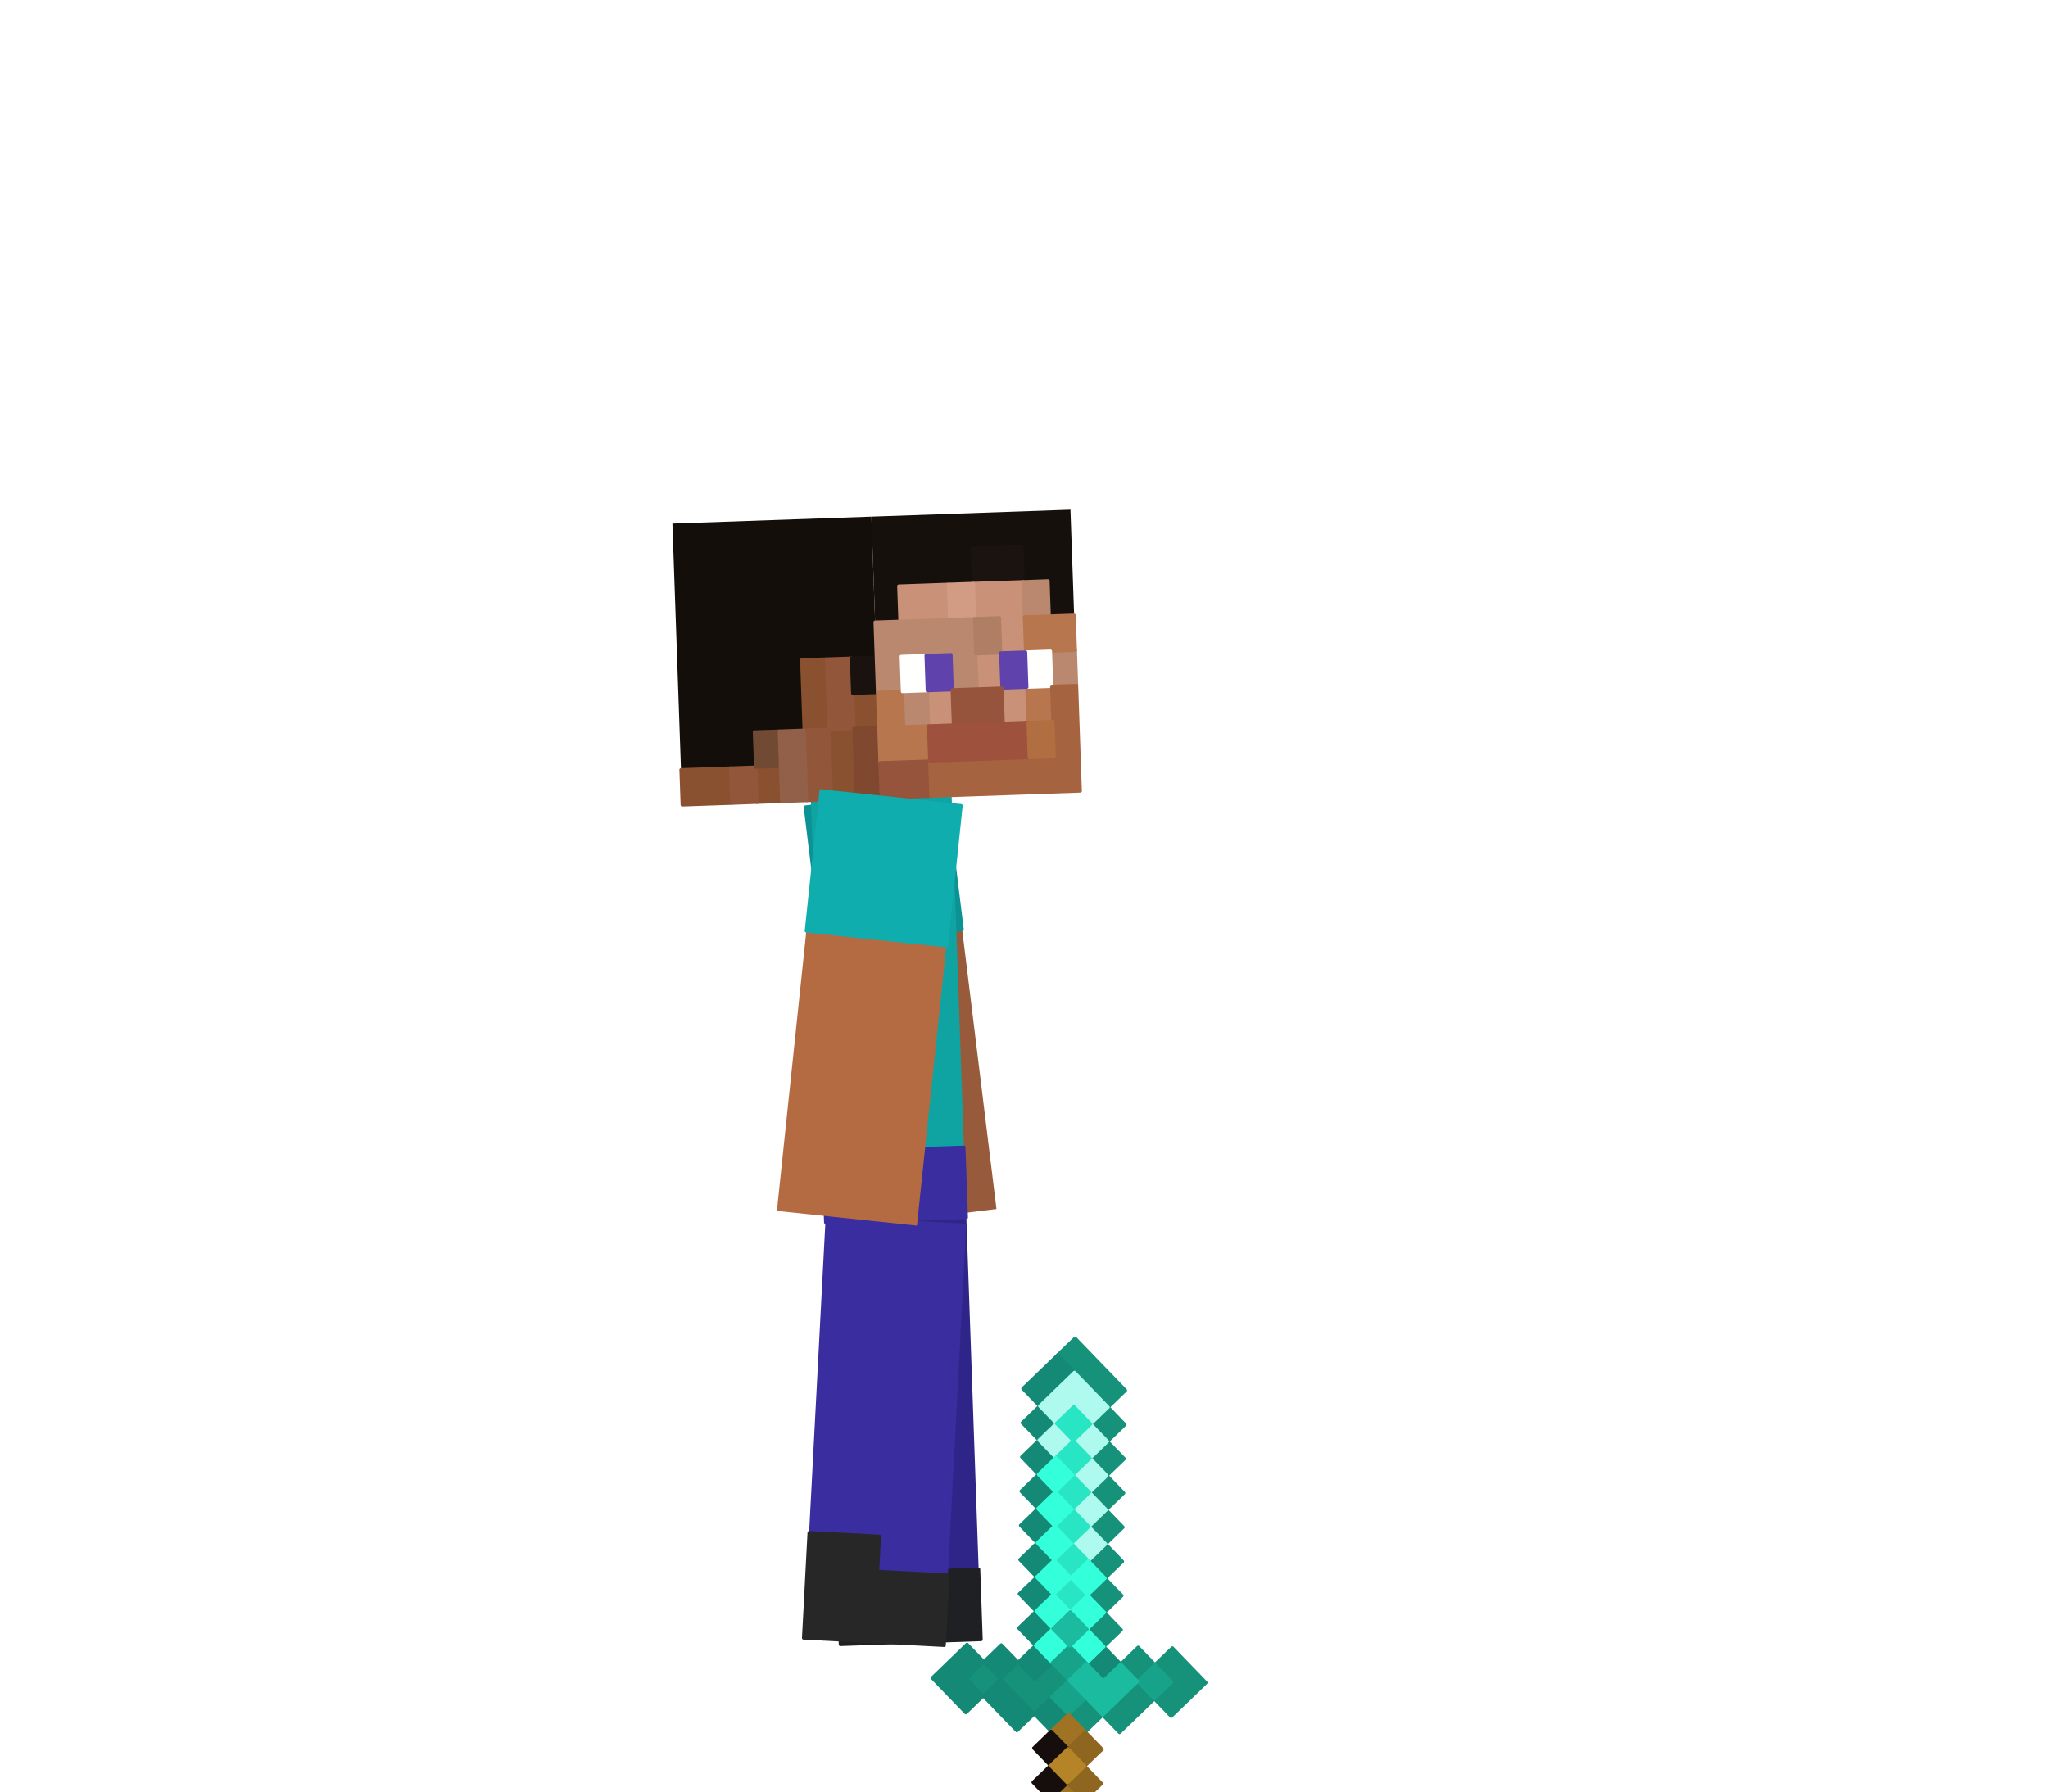
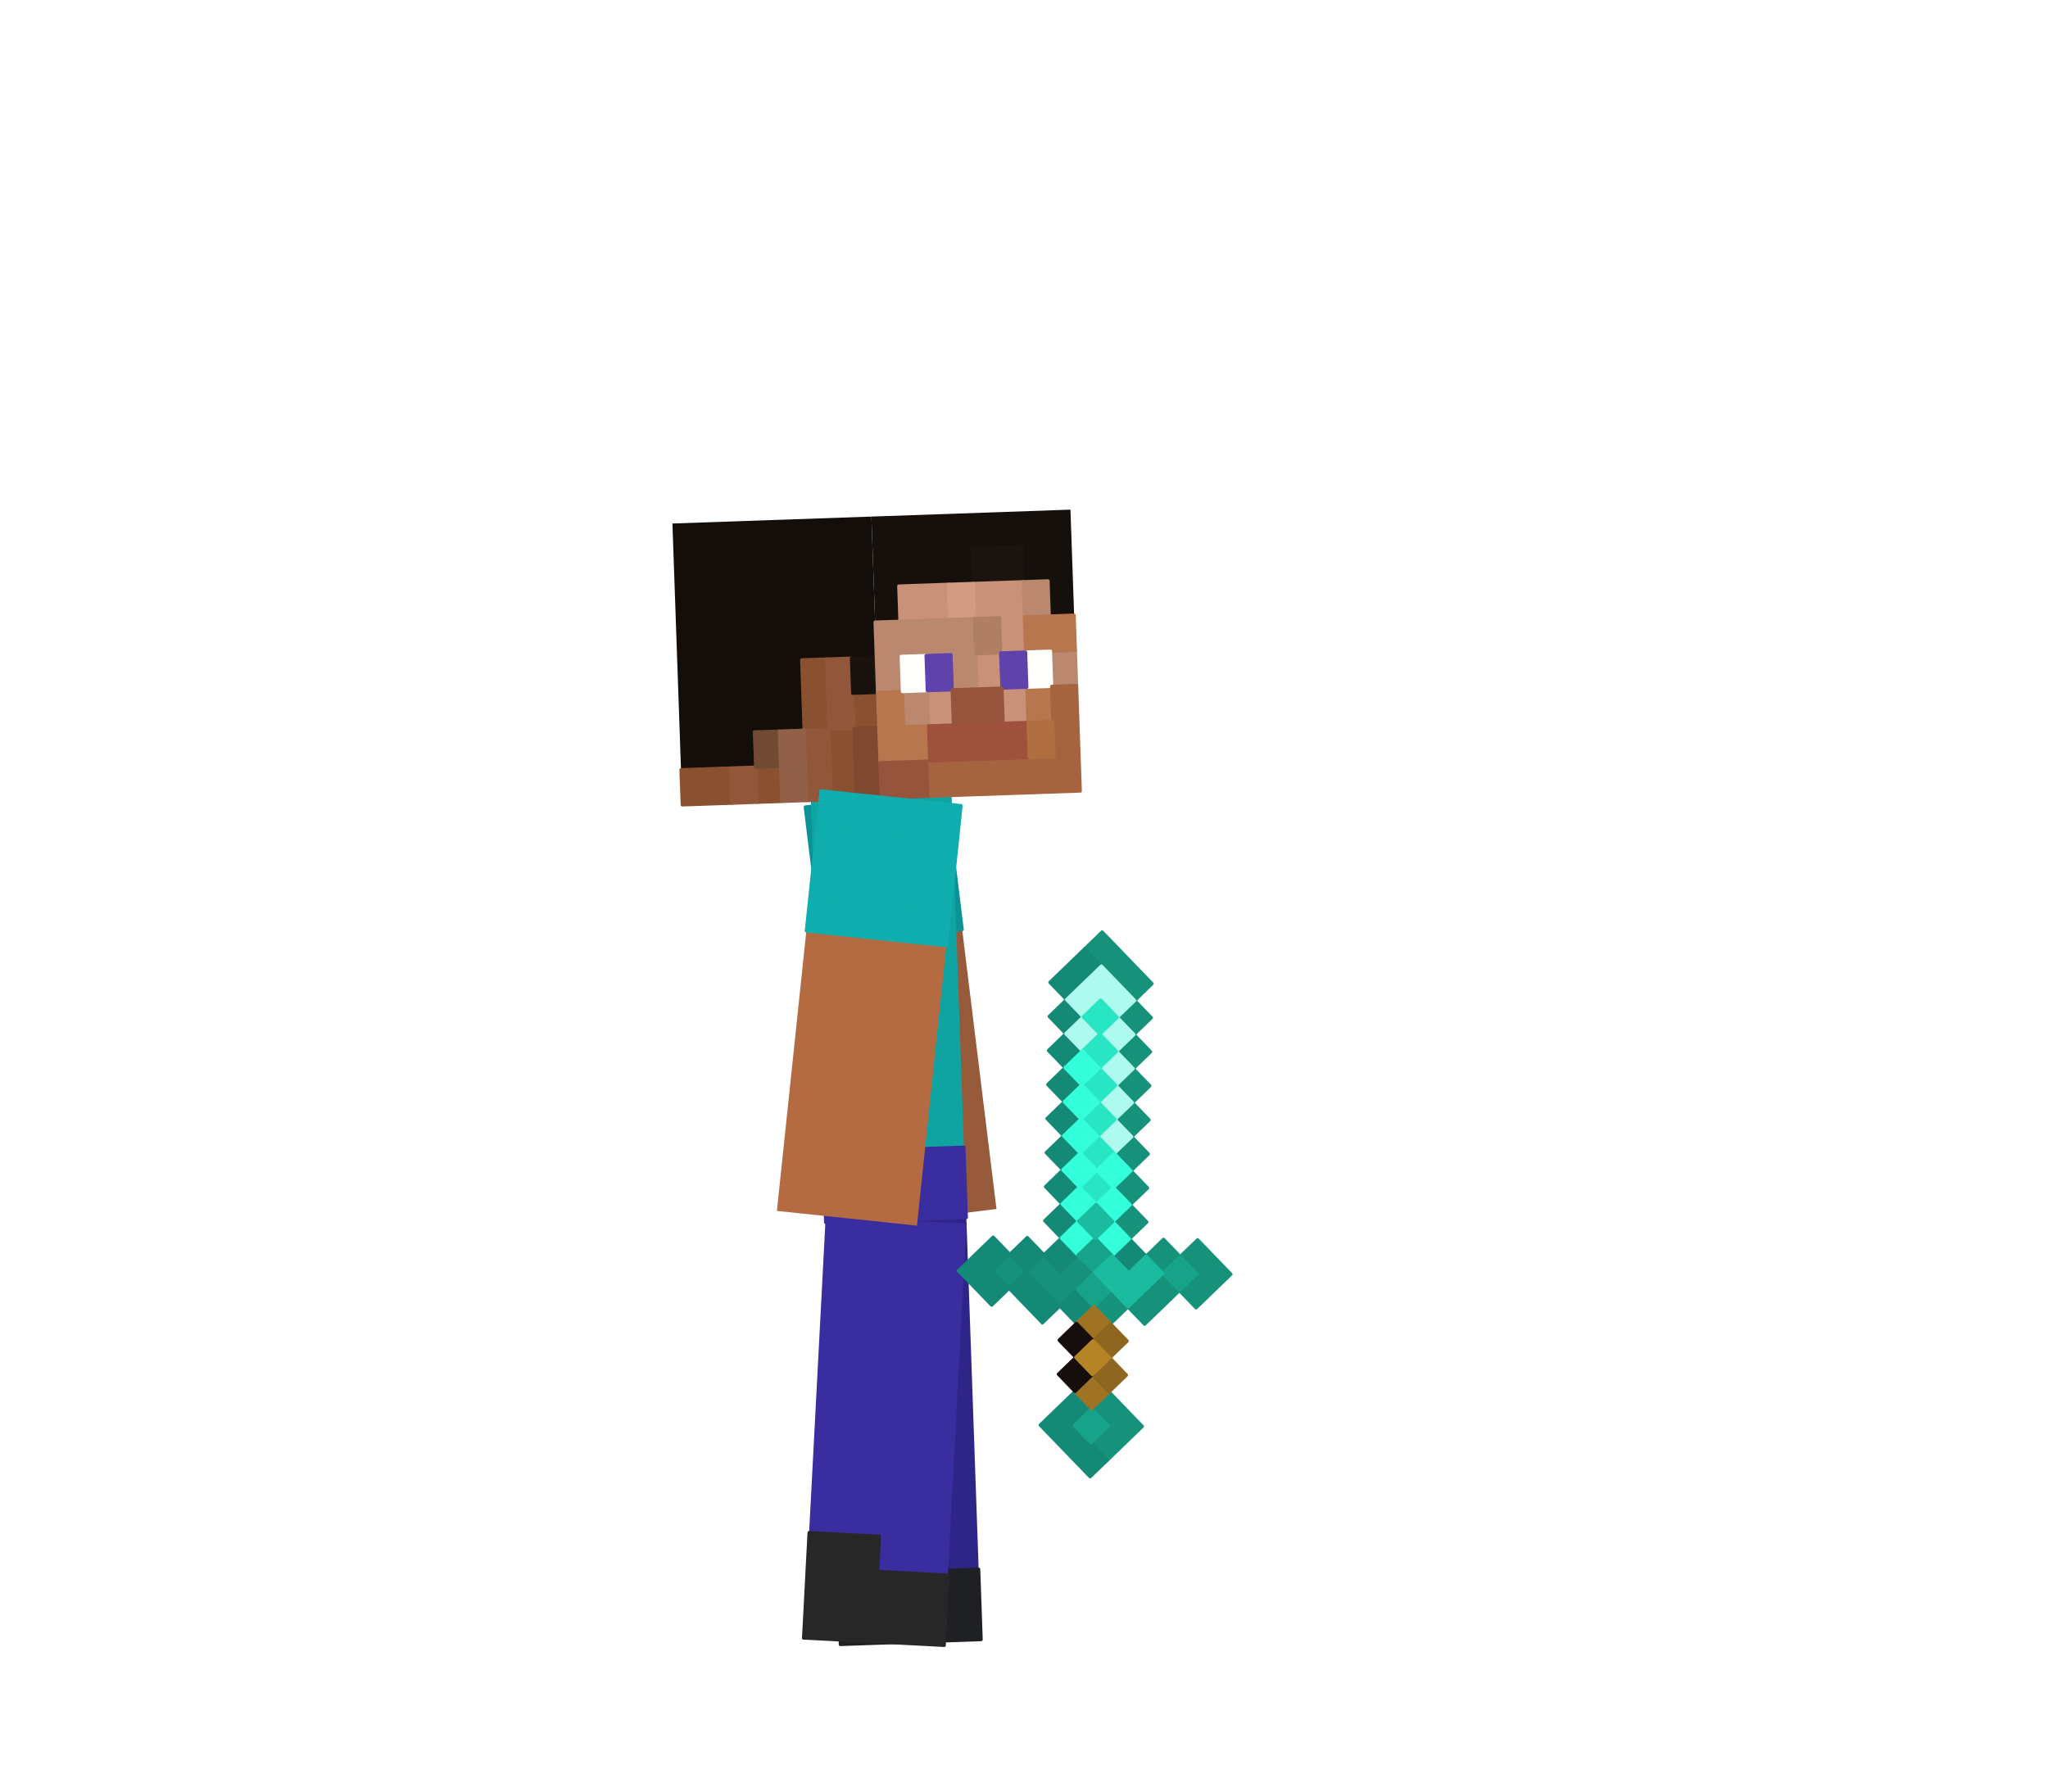
<svg xmlns="http://www.w3.org/2000/svg" viewBox="0 0 384 336" width="384" height="336" role="img" aria-labelledby="swing-9-title">
  <g id="steve">
    <g id="arm-left" aria-label="Left arm">
      <g class="face" data-face="nx">
        <path fill="#975a3b" d="M150.99 151.35L177.19 148.13L186.84 226.74L160.64 229.96Z" />
        <path fill="#0b9295" stroke="#0b9295" stroke-width=".6" stroke-linejoin="round" d="M150.99 151.35L177.19 148.13L177.99 154.68L151.79 157.9ZM151.79 157.9L177.99 154.68L178.8 161.23L152.6 164.45ZM152.6 164.45L178.8 161.23L179.6 167.78L153.4 171ZM153.4 171L179.6 167.78L180.41 174.33L154.2 177.55Z" />
      </g>
    </g>
    <g id="leg-left" aria-label="Left leg">
      <g class="face" data-face="nx">
        <path fill="#2f2589" d="M154.81 229.26L181.19 228.34L183.96 307.49L157.57 308.41Z" />
        <path fill="#1f2023" stroke="#1f2023" stroke-width=".6" stroke-linejoin="round" d="M156.88 288.62L170.07 288.16L170.3 294.76L157.11 295.22ZM157.11 295.22L183.5 294.3L183.73 300.9L157.34 301.82ZM157.34 301.82L183.73 300.9L183.96 307.49L157.57 308.41Z" />
      </g>
    </g>
    <g id="torso" aria-label="Torso">
      <g class="face" data-face="nx">
        <path fill="#0fa3a2" d="M152.04 150.11L178.43 149.19L181.19 228.34L154.81 229.26Z" />
        <path fill="#3a2d9f" stroke="#3a2d9f" stroke-width=".6" stroke-linejoin="round" d="M154.35 216.07L180.73 215.15L180.96 221.74L154.58 222.66ZM154.58 222.66L180.96 221.74L181.19 228.34L154.81 229.26Z" />
      </g>
    </g>
    <g id="head" aria-label="Head">
      <g class="face" data-face="nx">
        <path fill="#140e0b" d="M126.08 98.18L163.39 96.88L165.24 149.65L127.92 150.95Z" />
        <path fill="#8a5130" stroke="#8a5130" stroke-width=".6" stroke-linejoin="round" d="M150.32 123.75L154.99 123.59L155.22 130.19L150.55 130.35ZM150.55 130.35L155.22 130.19L155.45 136.78L150.78 136.94ZM159.88 130.02L164.54 129.86L164.78 136.46L160.11 136.62ZM155.45 136.78L160.11 136.62L160.34 143.22L155.68 143.38ZM127.69 144.36L137.02 144.03L137.25 150.63L127.92 150.95ZM141.69 143.87L146.35 143.7L146.58 150.3L141.92 150.46ZM155.68 143.38L160.34 143.22L160.57 149.81L155.91 149.97Z" />
        <path fill="#92573a" stroke="#92573a" stroke-width=".6" stroke-linejoin="round" d="M154.99 123.59L159.65 123.43L159.88 130.02L155.22 130.19ZM155.22 130.19L159.88 130.02L160.11 136.62L155.45 136.78ZM150.78 136.94L155.45 136.78L155.68 143.38L151.01 143.54ZM137.02 144.03L141.69 143.87L141.92 150.46L137.25 150.63ZM151.01 143.54L155.68 143.38L155.91 149.97L151.24 150.14Z" />
        <path fill="#19120e" stroke="#19120e" stroke-width=".6" stroke-linejoin="round" d="M159.65 123.43L164.31 123.26L164.54 129.86L159.88 130.02Z" />
        <path fill="#714a34" stroke="#714a34" stroke-width=".6" stroke-linejoin="round" d="M141.45 137.27L146.12 137.11L146.35 143.7L141.69 143.87Z" />
        <path fill="#926048" stroke="#926048" stroke-width=".6" stroke-linejoin="round" d="M146.12 137.11L150.78 136.94L151.01 143.54L146.35 143.7ZM146.35 143.7L151.01 143.54L151.24 150.14L146.58 150.3Z" />
        <path fill="#80492f" stroke="#80492f" stroke-width=".6" stroke-linejoin="round" d="M160.11 136.62L164.78 136.46L165.01 143.05L160.34 143.22ZM160.34 143.22L165.01 143.05L165.24 149.65L160.57 149.81Z" />
      </g>
      <g class="face" data-face="front">
        <path fill="#16100d" d="M163.39 96.88L200.71 95.58L202.55 148.35L165.24 149.65Z" />
        <path fill="#1a130f" stroke="#1a130f" stroke-width=".6" stroke-linejoin="round" d="M182.28 102.82L191.61 102.5L191.84 109.1L182.51 109.42Z" />
        <path fill="#c99177" stroke="#c99177" stroke-width=".6" stroke-linejoin="round" d="M168.52 109.91L177.85 109.58L178.08 116.18L168.75 116.51ZM182.51 109.42L191.84 109.1L192.07 115.69L182.74 116.02ZM187.4 115.85L192.07 115.69L192.3 122.29L187.63 122.45ZM182.97 122.61L187.63 122.45L187.87 129.05L183.2 129.21ZM173.87 129.53L178.54 129.37L178.77 135.97L174.1 136.13ZM187.87 129.05L192.53 128.88L192.76 135.48L188.1 135.64Z" />
        <path fill="#d29c84" stroke="#d29c84" stroke-width=".6" stroke-linejoin="round" d="M177.85 109.58L182.51 109.42L182.74 116.02L178.08 116.18Z" />
        <path fill="#b9886e" stroke="#b9886e" stroke-width=".6" stroke-linejoin="round" d="M191.84 109.1L196.5 108.93L196.73 115.53L192.07 115.69ZM164.08 116.67L182.74 116.02L182.97 122.61L164.31 123.26ZM164.31 123.26L168.98 123.1L169.21 129.7L164.54 129.86ZM178.31 122.78L182.97 122.61L183.2 129.21L178.54 129.37ZM196.96 122.12L201.63 121.96L201.86 128.56L197.19 128.72ZM169.21 129.7L173.87 129.53L174.1 136.13L169.44 136.29Z" />
        <path fill="#af7e64" stroke="#af7e64" stroke-width=".6" stroke-linejoin="round" d="M182.74 116.02L187.4 115.85L187.63 122.45L182.97 122.61Z" />
        <path fill="#b8764f" stroke="#b8764f" stroke-width=".6" stroke-linejoin="round" d="M192.07 115.69L201.4 115.37L201.63 121.96L192.3 122.29ZM164.54 129.86L169.21 129.7L169.44 136.29L164.78 136.46ZM192.53 128.88L197.19 128.72L197.42 135.32L192.76 135.48ZM164.78 136.46L174.1 136.13L174.33 142.73L165.01 143.05Z" />
        <path fill="#fffffe" stroke="#fffffe" stroke-width=".6" stroke-linejoin="round" d="M168.98 123.1L173.64 122.94L173.87 129.53L169.21 129.7ZM192.3 122.29L196.96 122.12L197.19 128.72L192.53 128.88Z" />
        <path fill="#5f42ab" stroke="#5f42ab" stroke-width=".6" stroke-linejoin="round" d="M173.64 122.94L178.31 122.78L178.54 129.37L173.87 129.53ZM187.63 122.45L192.3 122.29L192.53 128.88L187.87 129.05Z" />
        <path fill="#95543b" stroke="#95543b" stroke-width=".6" stroke-linejoin="round" d="M178.54 129.37L187.87 129.05L188.1 135.64L178.77 135.97ZM165.01 143.05L174.33 142.73L174.56 149.32L165.24 149.65Z" />
        <path fill="#a5643f" stroke="#a5643f" stroke-width=".6" stroke-linejoin="round" d="M197.19 128.72L201.86 128.56L202.09 135.15L197.42 135.32ZM197.42 135.32L202.09 135.15L202.32 141.75L197.65 141.91ZM174.33 142.73L202.32 141.75L202.55 148.35L174.56 149.32Z" />
        <path fill="#9e513d" stroke="#9e513d" stroke-width=".6" stroke-linejoin="round" d="M174.1 136.13L192.76 135.48L192.99 142.08L174.33 142.73Z" />
        <path fill="#b16e41" stroke="#b16e41" stroke-width=".6" stroke-linejoin="round" d="M192.76 135.48L197.42 135.32L197.65 141.91L192.99 142.08Z" />
      </g>
    </g>
-     <g id="held-sword" aria-label="Diamond sword">
-       <g class="face" data-face="nx">
-         <path fill="#16917a" stroke="#16917a" stroke-width=".6" stroke-linejoin="round" d="M201.58 250.97L211.03 260.76L207.77 263.91L198.31 254.12ZM207.77 263.91L210.92 267.17L207.66 270.33L204.5 267.06ZM207.66 270.33L210.81 273.59L207.54 276.74L204.39 273.48ZM207.54 276.74L210.7 280.01L207.43 283.16L204.28 279.89ZM207.43 283.16L210.58 286.42L207.32 289.57L204.17 286.31ZM207.32 289.57L210.47 292.84L207.21 295.99L204.06 292.73ZM207.21 295.99L210.36 299.25L207.1 302.41L203.94 299.14ZM219.82 309.05L226.12 315.57L222.86 318.73L216.55 312.2ZM207.1 302.41L210.25 305.67L206.98 308.82L203.83 305.56ZM213.4 308.93L216.55 312.2L213.29 315.35L210.14 312.09ZM219.7 315.46L222.86 318.73L219.59 321.88L216.44 318.61ZM213.29 315.35L216.44 318.61L213.18 321.77L210.02 318.5ZM210.02 318.5L213.18 321.77L209.91 324.92L206.76 321.65ZM197.3 311.86L200.46 315.13L197.19 318.28L194.04 315.01ZM203.61 318.39L206.76 321.65L203.5 324.81L200.34 321.54ZM190.89 311.75L197.19 318.28L193.93 321.43L187.62 314.9ZM184.47 311.64L187.62 314.9L184.36 318.05L181.21 314.79ZM203.27 337.64L209.58 344.17L206.31 347.32L200.01 340.79ZM203.16 344.05L206.31 347.32L203.05 350.47L199.9 347.21Z" />
-         <path fill="#148a76" stroke="#148a76" stroke-width=".6" stroke-linejoin="round" d="M198.31 254.12L201.46 257.38L198.2 260.53L195.05 257.27ZM195.05 257.27L198.2 260.53L194.94 263.69L191.78 260.42ZM194.94 263.69L198.09 266.95L194.82 270.1L191.67 266.84ZM194.82 270.1L197.98 273.37L194.71 276.52L191.56 273.25ZM194.71 276.52L197.86 279.78L194.6 282.93L191.45 279.67ZM194.6 282.93L197.75 286.2L194.49 289.35L191.34 286.09ZM194.49 289.35L197.64 292.61L194.38 295.77L191.22 292.5ZM194.38 295.77L197.53 299.03L194.26 302.18L191.11 298.92ZM206.98 308.82L210.14 312.09L206.87 315.24L203.72 311.97ZM194.26 302.18L197.42 305.45L194.15 308.6L191 305.33ZM194.15 308.6L197.3 311.86L194.04 315.01L190.89 311.75ZM187.74 308.49L190.89 311.75L187.62 314.9L184.47 311.64ZM197.19 318.28L200.34 321.54L197.08 324.69L193.93 321.43ZM181.32 308.37L184.47 311.64L181.21 314.79L178.06 311.53ZM187.62 314.9L193.93 321.43L190.66 324.58L184.36 318.05ZM178.06 311.53L184.36 318.05L181.1 321.21L174.79 314.68ZM196.86 337.53L200.01 340.79L196.74 343.94L193.59 340.68ZM193.59 340.68L203.05 350.47L199.78 353.62L190.33 343.83Z" />
-         <path fill="#affaef" stroke="#affaef" stroke-width=".6" stroke-linejoin="round" d="M201.46 257.38L207.77 263.91L204.5 267.06L198.2 260.53ZM198.2 260.53L201.35 263.8L198.09 266.95L194.94 263.69ZM204.5 267.06L207.66 270.33L204.39 273.48L201.24 270.21ZM198.09 266.95L201.24 270.21L197.98 273.37L194.82 270.1ZM204.39 273.48L207.54 276.74L204.28 279.89L201.13 276.63ZM204.28 279.89L207.43 283.16L204.17 286.31L201.02 283.05ZM204.17 286.31L207.32 289.57L204.06 292.73L200.9 289.46Z" />
-         <path fill="#28e5c4" stroke="#28e5c4" stroke-width=".6" stroke-linejoin="round" d="M201.35 263.8L204.5 267.06L201.24 270.21L198.09 266.95ZM201.24 270.21L204.39 273.48L201.13 276.63L197.98 273.37ZM201.13 276.63L204.28 279.89L201.02 283.05L197.86 279.78ZM201.02 283.05L204.17 286.31L200.9 289.46L197.75 286.2ZM200.9 289.46L204.06 292.73L200.79 295.88L197.64 292.61ZM200.79 295.88L203.94 299.14L200.68 302.29L197.53 299.03Z" />
-         <path fill="#33ffdb" stroke="#33ffdb" stroke-width=".6" stroke-linejoin="round" d="M197.98 273.37L201.13 276.63L197.86 279.78L194.71 276.52ZM197.86 279.78L201.02 283.05L197.75 286.2L194.6 282.93ZM197.75 286.2L200.9 289.46L197.64 292.61L194.49 289.35ZM204.06 292.73L207.21 295.99L203.94 299.14L200.79 295.88ZM197.64 292.61L200.79 295.88L197.53 299.03L194.38 295.77ZM203.94 299.14L207.1 302.41L203.83 305.56L200.68 302.29ZM197.53 299.03L200.68 302.29L197.42 305.45L194.26 302.18ZM203.83 305.56L206.98 308.82L203.72 311.97L200.57 308.71ZM197.42 305.45L200.57 308.71L197.3 311.86L194.15 308.6Z" />
-         <path fill="#17a38a" stroke="#17a38a" stroke-width=".6" stroke-linejoin="round" d="M216.55 312.2L219.7 315.46L216.44 318.61L213.29 315.35ZM200.57 308.71L203.72 311.97L200.46 315.13L197.3 311.86ZM200.46 315.13L203.61 318.39L200.34 321.54L197.19 318.28ZM200.01 340.79L203.16 344.05L199.9 347.21L196.74 343.94Z" />
-         <path fill="#1bbb9f" stroke="#1bbb9f" stroke-width=".6" stroke-linejoin="round" d="M200.68 302.29L203.83 305.56L200.57 308.71L197.42 305.45ZM210.14 312.09L213.29 315.35L210.02 318.5L206.87 315.24ZM203.72 311.97L210.02 318.5L206.76 321.65L200.46 315.13Z" />
-         <path fill="#9f7323" stroke="#9f7323" stroke-width=".6" stroke-linejoin="round" d="M200.34 321.54L203.5 324.81L200.23 327.96L197.08 324.69ZM200.12 334.37L203.27 337.64L200.01 340.79L196.86 337.53Z" />
-         <path fill="#8e661f" stroke="#8e661f" stroke-width=".6" stroke-linejoin="round" d="M203.5 324.81L206.65 328.07L203.38 331.22L200.23 327.96ZM203.38 331.22L206.54 334.49L203.27 337.64L200.12 334.37Z" />
-         <path fill="#150e0c" stroke="#150e0c" stroke-width=".6" stroke-linejoin="round" d="M197.08 324.69L200.23 327.96L196.97 331.11L193.82 327.85ZM196.97 331.11L200.12 334.37L196.86 337.53L193.7 334.26Z" />
-         <path fill="#b58426" stroke="#b58426" stroke-width=".6" stroke-linejoin="round" d="M200.23 327.96L203.38 331.22L200.12 334.37L196.97 331.11Z" />
-       </g>
-     </g>
    <g id="leg-right" aria-label="Right leg">
      <g class="face" data-face="nx">
        <path fill="#3a2d9f" d="M154.82 228.11L181.18 229.49L177.04 308.58L150.67 307.2Z" />
        <path fill="#272727" stroke="#272727" stroke-width=".6" stroke-linejoin="round" d="M151.71 287.43L164.89 288.12L164.55 294.71L151.36 294.02ZM151.36 294.02L177.73 295.4L177.38 301.99L151.02 300.61ZM151.02 300.61L177.38 301.99L177.04 308.58L150.67 307.2Z" />
      </g>
    </g>
    <g id="arm-right" aria-label="Right arm">
      <g class="face" data-face="nx">
        <path fill="#b56b42" d="M153.95 148.33L180.2 151.09L171.93 229.86L145.67 227.1Z" />
        <path fill="#0fadad" stroke="#0fadad" stroke-width=".6" stroke-linejoin="round" d="M153.95 148.33L180.2 151.09L179.51 157.66L153.26 154.9ZM153.26 154.9L179.51 157.66L178.82 164.22L152.57 161.46ZM152.57 161.46L178.82 164.22L178.13 170.78L151.88 168.02ZM151.88 168.02L178.13 170.78L177.44 177.35L151.19 174.59Z" />
      </g>
    </g>
+     <g id="held-sword" aria-label="Diamond sword">
+       <g class="face" data-face="nx">
+         <path fill="#16917a" stroke="#16917a" stroke-width=".6" stroke-linejoin="round" d="M206.65 174.78L216.02 184.48L212.76 187.64L203.39 177.93ZM212.76 187.64L215.88 190.87L212.62 194.02L209.49 190.79ZM212.62 194.02L215.74 197.26L212.48 200.41L209.35 197.17ZM212.48 200.41L215.6 203.64L212.34 206.8L209.21 203.56ZM212.34 206.8L215.46 210.03L212.2 213.18L209.07 209.95ZM212.2 213.18L215.32 216.42L212.06 219.57L208.93 216.33ZM212.06 219.57L215.18 222.8L211.91 225.95L208.79 222.72ZM224.55 232.51L230.8 238.97L227.53 242.13L221.28 235.66ZM211.91 225.95L215.04 229.19L211.77 232.34L208.65 229.11ZM218.16 232.42L221.28 235.66L218.02 238.81L214.9 235.58ZM224.41 238.89L227.53 242.13L224.27 245.28L221.14 242.04ZM218.02 238.81L221.14 242.04L217.88 245.2L214.76 241.96ZM214.76 241.96L217.88 245.2L214.62 248.35L211.49 245.11ZM202.12 235.41L205.25 238.64L201.98 241.8L198.86 238.56ZM208.37 241.88L211.49 245.11L208.23 248.27L205.11 245.03ZM195.74 235.33L201.98 241.8L198.72 244.95L192.47 238.48ZM189.35 235.25L192.47 238.48L189.21 241.63L186.08 238.4ZM207.95 261.04L214.19 267.51L210.93 270.66L204.68 264.19ZM207.81 267.42L210.93 270.66L207.67 273.81L204.54 270.58Z" />
+         <path fill="#148a76" stroke="#148a76" stroke-width=".6" stroke-linejoin="round" d="M203.39 177.93L206.51 181.17L203.25 184.32L200.12 181.09ZM200.12 181.09L203.25 184.32L199.98 187.47L196.86 184.24ZM199.98 187.47L203.11 190.71L199.84 193.86L196.72 190.62ZM199.84 193.86L202.97 197.09L199.7 200.24L196.58 197.01ZM199.7 200.24L202.83 203.48L199.56 206.63L196.44 203.4ZM199.56 206.63L202.69 209.87L199.42 213.02L196.3 209.78ZM199.42 213.02L202.54 216.25L199.28 219.4L196.16 216.17ZM199.28 219.4L202.4 222.64L199.14 225.79L196.02 222.56ZM211.77 232.34L214.9 235.58L211.63 238.73L208.51 235.49ZM199.14 225.79L202.26 229.02L199 232.18L195.88 228.94ZM199 232.18L202.12 235.41L198.86 238.56L195.74 235.33ZM192.61 232.09L195.74 235.33L192.47 238.48L189.35 235.25ZM201.98 241.8L205.11 245.03L201.84 248.18L198.72 244.95ZM186.22 232.01L189.35 235.25L186.08 238.4L182.96 235.16ZM192.47 238.48L198.72 244.95L195.45 248.1L189.21 241.63ZM182.96 235.16L189.21 241.63L185.94 244.78L179.7 238.32ZM201.56 260.96L204.68 264.19L201.42 267.34L198.3 264.11ZM198.3 264.11L207.67 273.81L204.4 276.96L195.03 267.26Z" />
+         <path fill="#affaef" stroke="#affaef" stroke-width=".6" stroke-linejoin="round" d="M206.51 181.17L212.76 187.64L209.49 190.79L203.25 184.32ZM203.25 184.32L206.37 187.55L203.11 190.71L199.98 187.47ZM209.49 190.79L212.62 194.02L209.35 197.17L206.23 193.94ZM203.11 190.71L206.23 193.94L202.97 197.09L199.84 193.86ZM209.35 197.17L212.48 200.41L209.21 203.56L206.09 200.33ZM209.21 203.56L212.34 206.8L209.07 209.95L205.95 206.71ZM209.07 209.95L212.2 213.18L208.93 216.33L205.81 213.1Z" />
+         <path fill="#28e5c4" stroke="#28e5c4" stroke-width=".6" stroke-linejoin="round" d="M206.37 187.55L209.49 190.79L206.23 193.94L203.11 190.71ZM206.23 193.94L209.35 197.17L206.09 200.33L202.97 197.09ZM206.09 200.33L209.21 203.56L205.95 206.71L202.83 203.48ZM205.95 206.71L209.07 209.95L205.81 213.1L202.69 209.87ZM205.81 213.1L208.93 216.33L205.67 219.49L202.54 216.25ZM205.67 219.49L208.79 222.72L205.53 225.87L202.4 222.64Z" />
+         <path fill="#33ffdb" stroke="#33ffdb" stroke-width=".6" stroke-linejoin="round" d="M202.97 197.09L206.09 200.33L202.83 203.48L199.7 200.24ZM202.83 203.48L205.95 206.71L202.69 209.87L199.56 206.63ZM202.69 209.87L205.81 213.1L202.54 216.25L199.42 213.02ZM208.93 216.33L212.06 219.57L208.79 222.72L205.67 219.49ZM202.54 216.25L205.67 219.49L202.4 222.64L199.28 219.4ZM208.79 222.72L211.91 225.95L208.65 229.11L205.53 225.87ZM202.4 222.64L205.53 225.87L202.26 229.02L199.14 225.79ZM208.65 229.11L211.77 232.34L208.51 235.49L205.39 232.26ZM202.26 229.02L205.39 232.26L202.12 235.41L199 232.18Z" />
+         <path fill="#17a38a" stroke="#17a38a" stroke-width=".6" stroke-linejoin="round" d="M221.28 235.66L224.41 238.89L221.14 242.04L218.02 238.81ZM205.39 232.26L208.51 235.49L205.25 238.64L202.12 235.41ZM205.25 238.64L208.37 241.88L205.11 245.03L201.98 241.8ZM204.68 264.19L207.81 267.42L204.54 270.58L201.42 267.34Z" />
+         <path fill="#1bbb9f" stroke="#1bbb9f" stroke-width=".6" stroke-linejoin="round" d="M205.53 225.87L208.65 229.11L205.39 232.26L202.26 229.02ZM214.9 235.58L218.02 238.81L214.76 241.96L211.63 238.73ZM208.51 235.49L214.76 241.96L211.49 245.11L205.25 238.64Z" />
+         <path fill="#9f7323" stroke="#9f7323" stroke-width=".6" stroke-linejoin="round" d="M205.11 245.03L208.23 248.27L204.96 251.42L201.84 248.18ZM204.82 257.8L207.95 261.04L204.68 264.19L201.56 260.96Z" />
+         <path fill="#8e661f" stroke="#8e661f" stroke-width=".6" stroke-linejoin="round" d="M208.23 248.27L211.35 251.5L208.09 254.65L204.96 251.42ZM208.09 254.65L211.21 257.89L207.95 261.04L204.82 257.8Z" />
+         <path fill="#150e0c" stroke="#150e0c" stroke-width=".6" stroke-linejoin="round" d="M201.84 248.18L204.96 251.42L201.7 254.57L198.58 251.34ZM201.7 254.57L204.82 257.8L201.56 260.96L198.44 257.72Z" />
+         <path fill="#b58426" stroke="#b58426" stroke-width=".6" stroke-linejoin="round" d="M204.96 251.42L208.09 254.65L204.82 257.8L201.7 254.57Z" />
+       </g>
+     </g>
  </g>
</svg>
